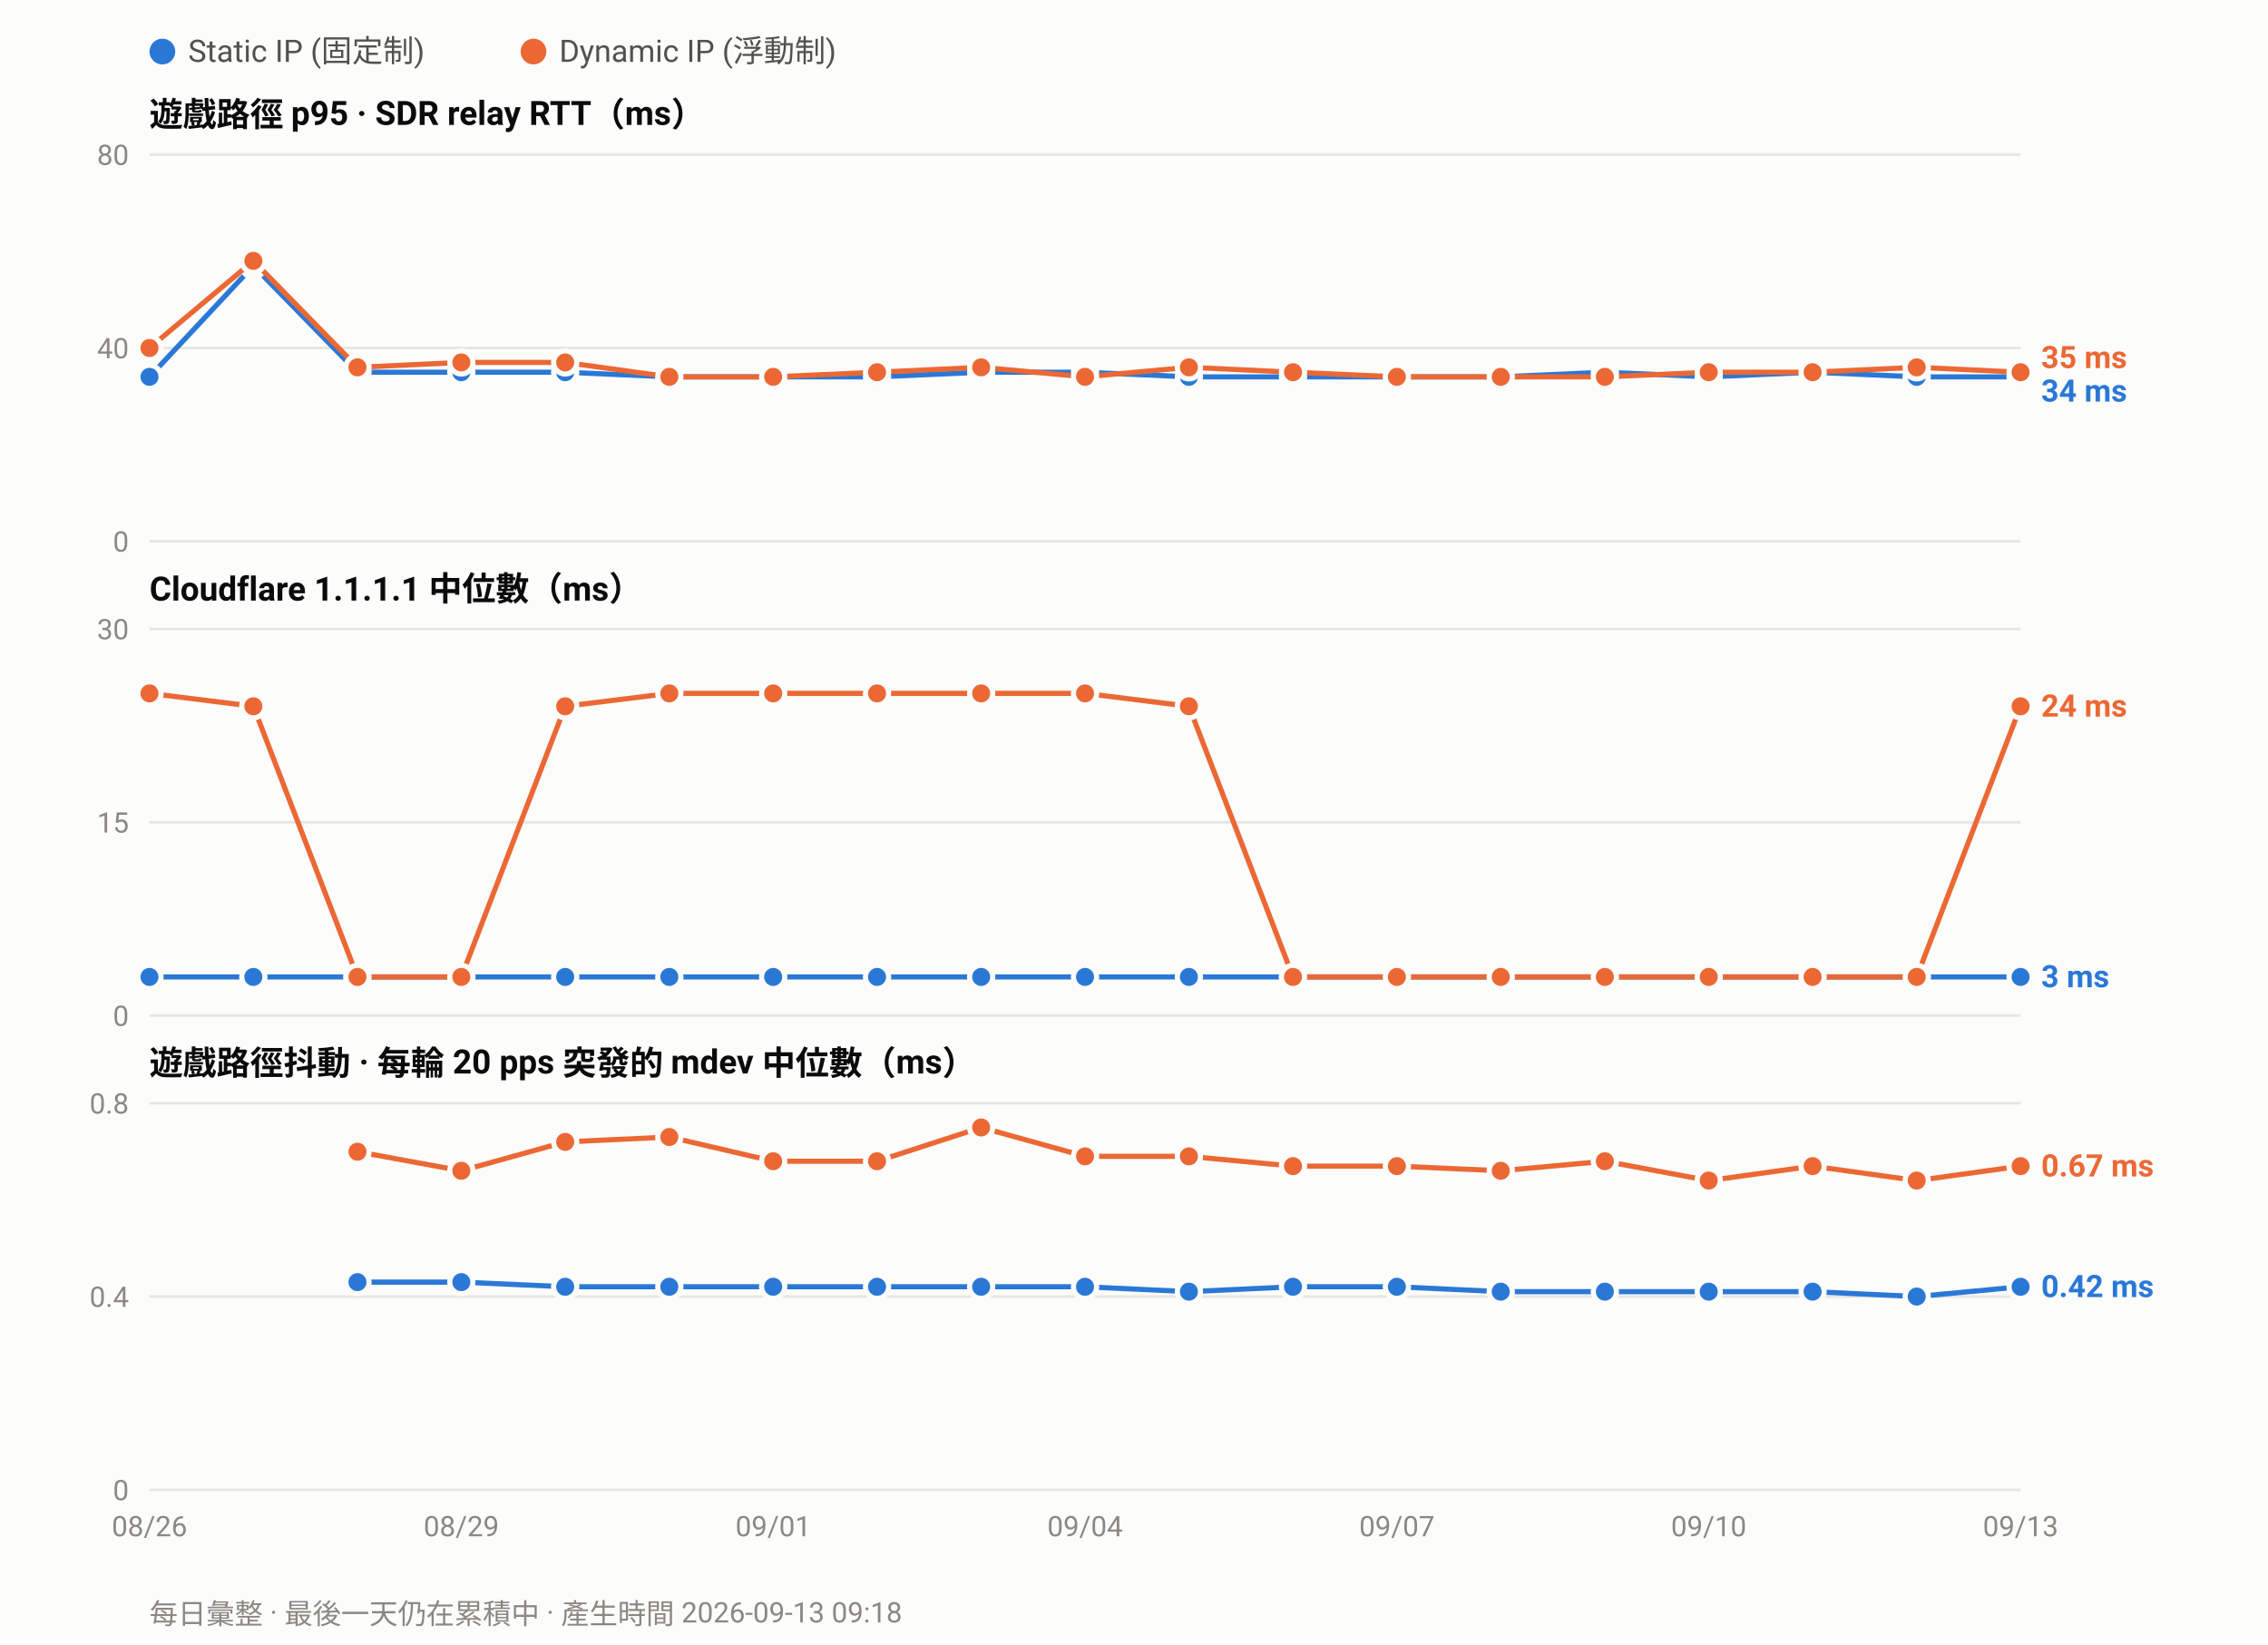
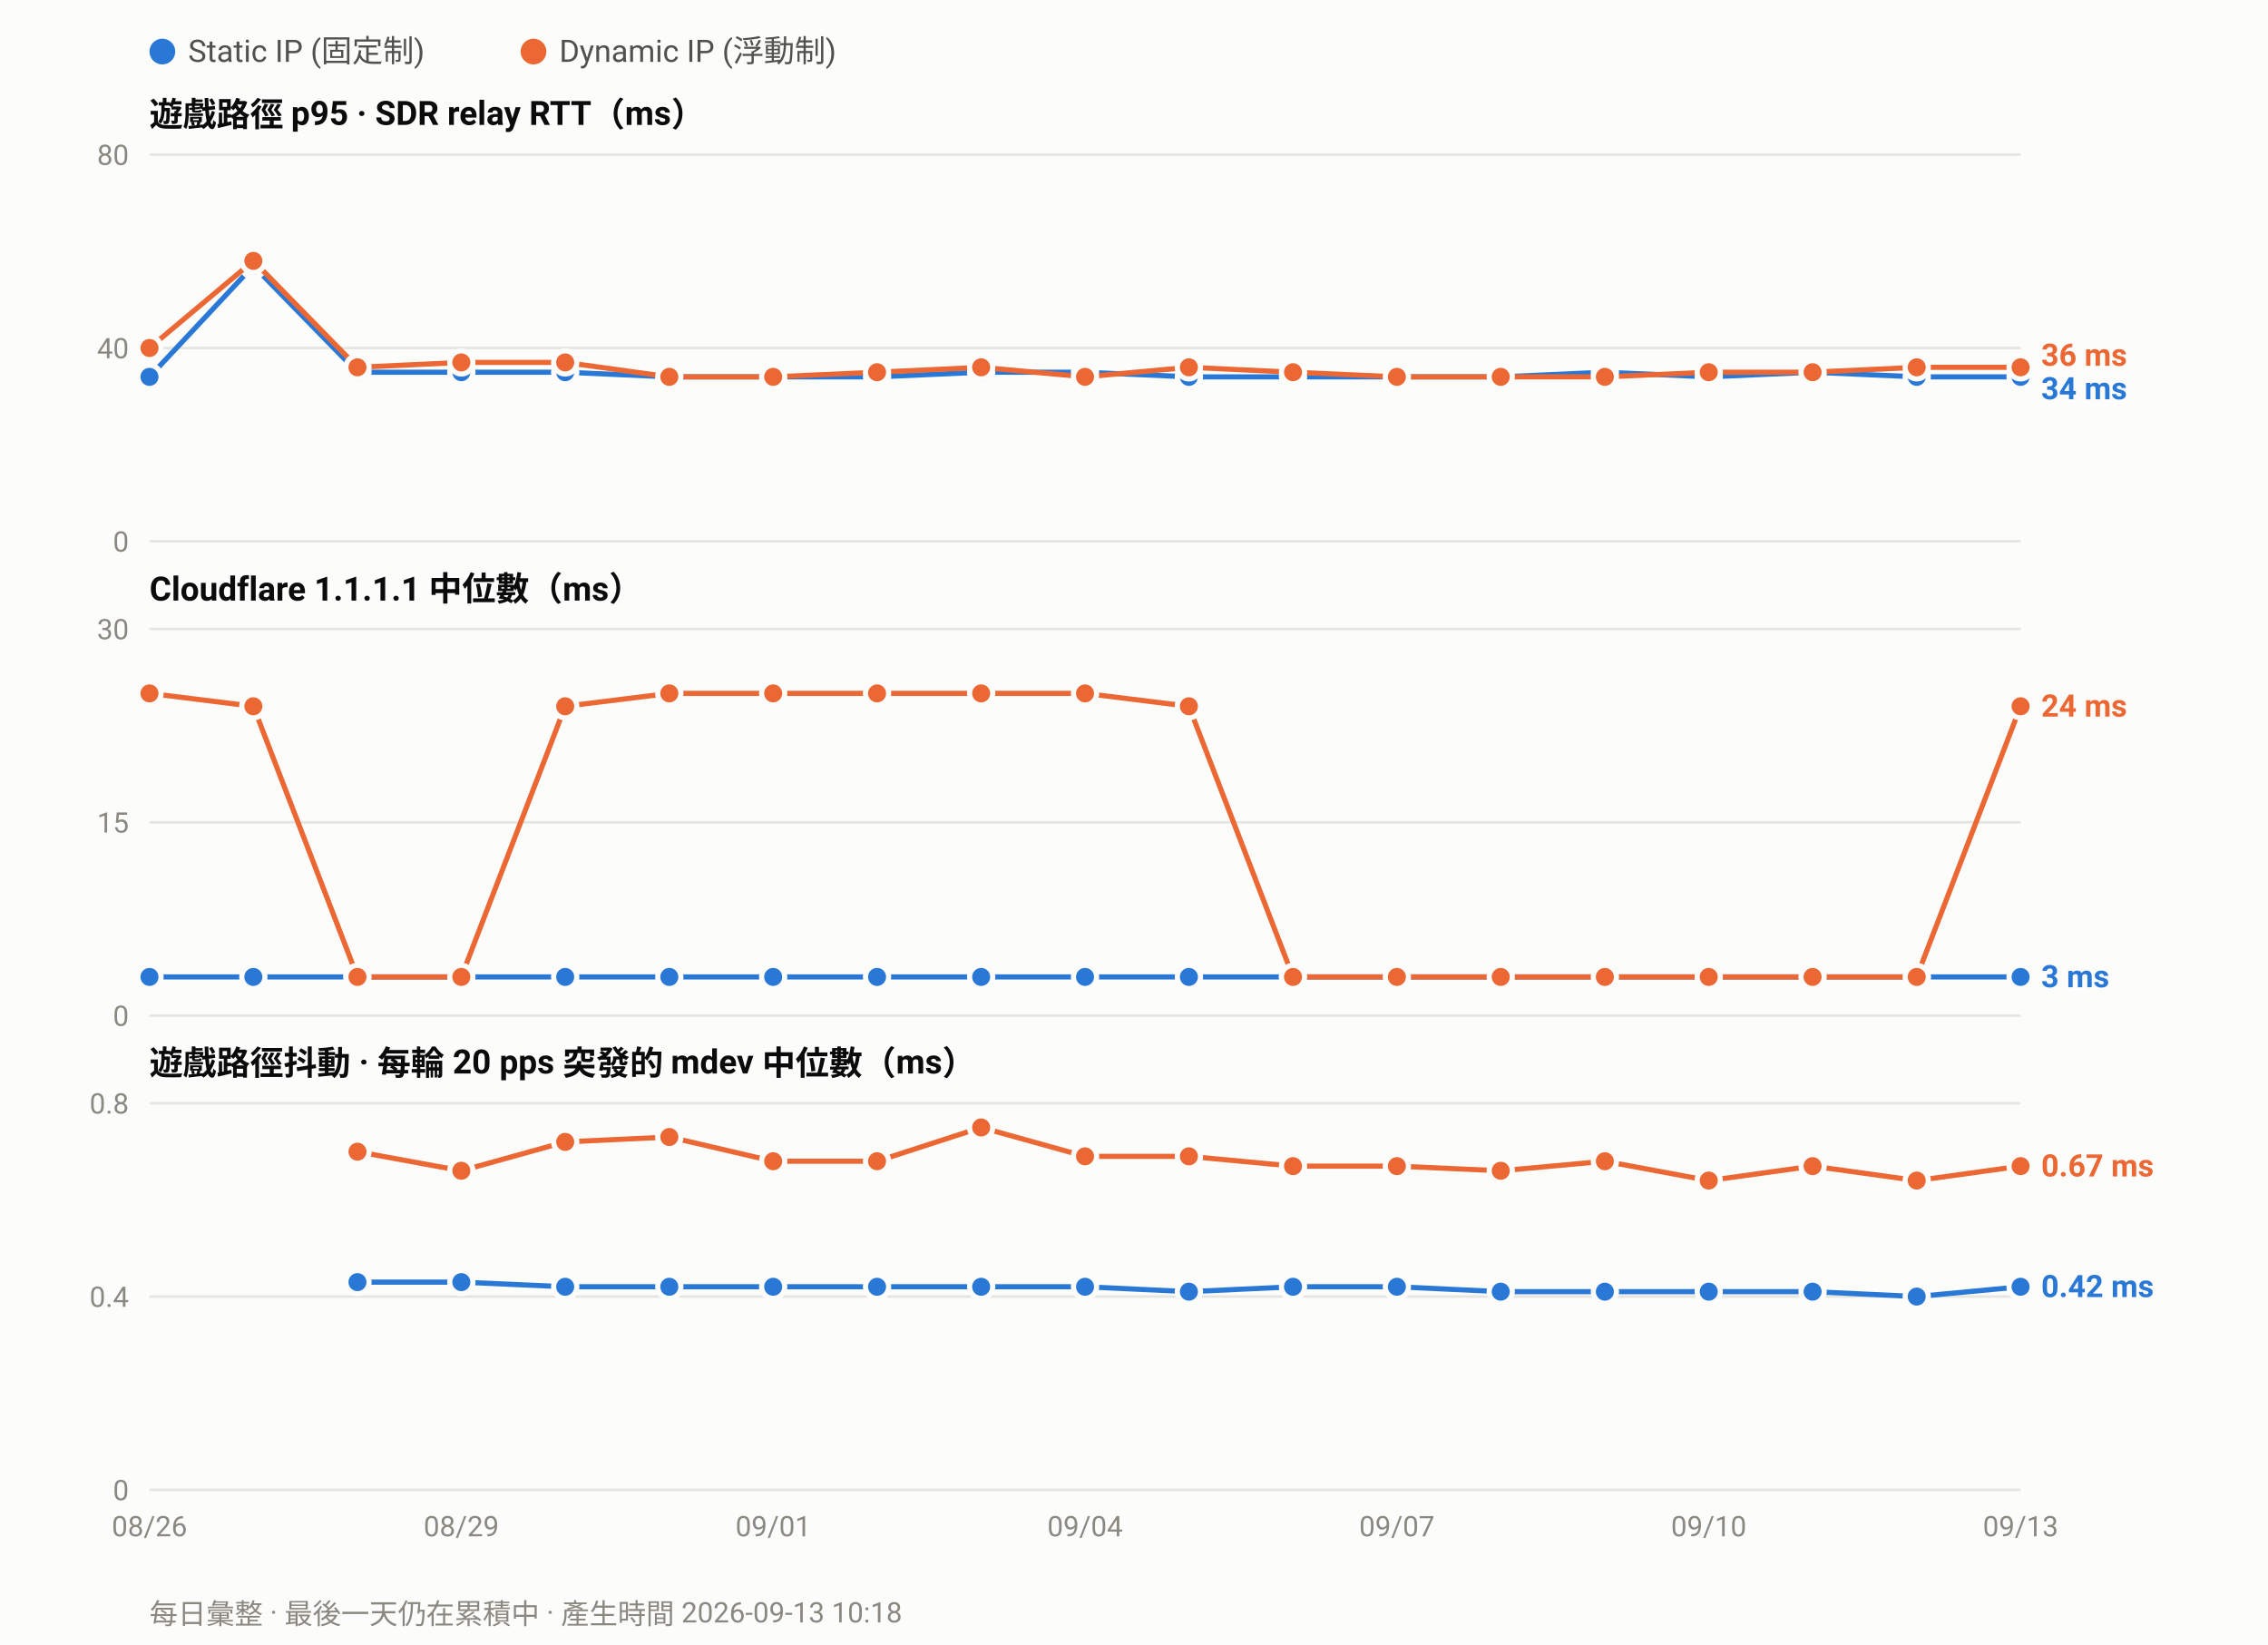
<svg xmlns="http://www.w3.org/2000/svg" width="880" height="638" viewBox="0 0 880 638" font-family="ui-sans-serif,-apple-system,Segoe UI,Roboto,Helvetica,Arial,sans-serif">
  <rect width="880" height="638" fill="#fcfcfb" />
  <circle cx="63.0" cy="20" r="5" fill="#2a78d6" />
  <text x="73.0" y="24" font-size="12" fill="#52514e">Static IP (固定制)</text>
  <circle cx="207.0" cy="20" r="5" fill="#eb6834" />
  <text x="217.0" y="24" font-size="12" fill="#52514e">Dynamic IP (浮動制)</text>
  <text x="58" y="49.0" font-size="13" font-weight="600" fill="#0b0b0b">遊戲路徑 p95 · SDR relay RTT（ms）</text>
  <line x1="58" y1="210.0" x2="784.0" y2="210.0" stroke="#e6e5e0" stroke-width="1" />
  <text x="50" y="214.0" font-size="11" text-anchor="end" fill="#8a8880">0</text>
  <line x1="58" y1="135.0" x2="784.0" y2="135.0" stroke="#e6e5e0" stroke-width="1" />
  <text x="50" y="139.0" font-size="11" text-anchor="end" fill="#8a8880">40</text>
  <line x1="58" y1="60.0" x2="784.0" y2="60.0" stroke="#e6e5e0" stroke-width="1" />
  <text x="50" y="64.0" font-size="11" text-anchor="end" fill="#8a8880">80</text>
  <polyline fill="none" stroke="#2a78d6" stroke-width="2" stroke-linejoin="round" points="58.0,146.2 98.3,103.1 138.7,144.4 179.0,144.4 219.3,144.4 259.7,146.2 300.0,146.2 340.3,146.2 380.7,144.4 421.0,144.4 461.3,146.2 501.7,146.2 542.0,146.2 582.3,146.2 622.7,144.4 663.0,146.2 703.3,144.4 743.7,146.2 784.0,146.2" />
  <circle cx="58.0" cy="146.2" r="4.5" fill="#2a78d6" stroke="#fcfcfb" stroke-width="2" />
  <circle cx="98.3" cy="103.1" r="4.5" fill="#2a78d6" stroke="#fcfcfb" stroke-width="2" />
  <circle cx="138.7" cy="144.4" r="4.5" fill="#2a78d6" stroke="#fcfcfb" stroke-width="2" />
  <circle cx="179.0" cy="144.4" r="4.5" fill="#2a78d6" stroke="#fcfcfb" stroke-width="2" />
  <circle cx="219.3" cy="144.4" r="4.5" fill="#2a78d6" stroke="#fcfcfb" stroke-width="2" />
  <circle cx="259.7" cy="146.2" r="4.5" fill="#2a78d6" stroke="#fcfcfb" stroke-width="2" />
  <circle cx="300.0" cy="146.2" r="4.5" fill="#2a78d6" stroke="#fcfcfb" stroke-width="2" />
  <circle cx="340.3" cy="146.2" r="4.5" fill="#2a78d6" stroke="#fcfcfb" stroke-width="2" />
  <circle cx="380.7" cy="144.4" r="4.5" fill="#2a78d6" stroke="#fcfcfb" stroke-width="2" />
  <circle cx="421.0" cy="144.4" r="4.5" fill="#2a78d6" stroke="#fcfcfb" stroke-width="2" />
  <circle cx="461.3" cy="146.2" r="4.5" fill="#2a78d6" stroke="#fcfcfb" stroke-width="2" />
  <circle cx="501.7" cy="146.2" r="4.5" fill="#2a78d6" stroke="#fcfcfb" stroke-width="2" />
  <circle cx="542.0" cy="146.2" r="4.5" fill="#2a78d6" stroke="#fcfcfb" stroke-width="2" />
  <circle cx="582.3" cy="146.2" r="4.5" fill="#2a78d6" stroke="#fcfcfb" stroke-width="2" />
  <circle cx="622.7" cy="144.4" r="4.5" fill="#2a78d6" stroke="#fcfcfb" stroke-width="2" />
  <circle cx="663.0" cy="146.2" r="4.5" fill="#2a78d6" stroke="#fcfcfb" stroke-width="2" />
  <circle cx="703.3" cy="144.4" r="4.5" fill="#2a78d6" stroke="#fcfcfb" stroke-width="2" />
  <circle cx="743.7" cy="146.2" r="4.5" fill="#2a78d6" stroke="#fcfcfb" stroke-width="2" />
  <circle cx="784.0" cy="146.2" r="4.5" fill="#2a78d6" stroke="#fcfcfb" stroke-width="2" />
-   <polyline fill="none" stroke="#eb6834" stroke-width="2" stroke-linejoin="round" points="58.0,135.0 98.3,101.2 138.7,142.5 179.0,140.6 219.3,140.6 259.7,146.2 300.0,146.2 340.3,144.4 380.7,142.5 421.0,146.2 461.3,142.5 501.7,144.4 542.0,146.2 582.3,146.2 622.7,146.2 663.0,144.4 703.3,144.4 743.7,142.5 784.0,144.4" />
+   <polyline fill="none" stroke="#eb6834" stroke-width="2" stroke-linejoin="round" points="58.0,135.0 98.3,101.2 138.7,142.5 179.0,140.6 219.3,140.6 259.7,146.2 300.0,146.2 340.3,144.4 380.7,142.5 421.0,146.2 461.3,142.5 501.7,144.4 542.0,146.2 582.3,146.2 622.7,146.2 663.0,144.4 703.3,144.4 743.7,142.5 784.0,142.5" />
  <circle cx="58.0" cy="135.0" r="4.5" fill="#eb6834" stroke="#fcfcfb" stroke-width="2" />
  <circle cx="98.3" cy="101.2" r="4.5" fill="#eb6834" stroke="#fcfcfb" stroke-width="2" />
  <circle cx="138.7" cy="142.5" r="4.5" fill="#eb6834" stroke="#fcfcfb" stroke-width="2" />
  <circle cx="179.0" cy="140.6" r="4.5" fill="#eb6834" stroke="#fcfcfb" stroke-width="2" />
  <circle cx="219.3" cy="140.6" r="4.5" fill="#eb6834" stroke="#fcfcfb" stroke-width="2" />
  <circle cx="259.7" cy="146.2" r="4.5" fill="#eb6834" stroke="#fcfcfb" stroke-width="2" />
  <circle cx="300.0" cy="146.2" r="4.5" fill="#eb6834" stroke="#fcfcfb" stroke-width="2" />
  <circle cx="340.3" cy="144.4" r="4.5" fill="#eb6834" stroke="#fcfcfb" stroke-width="2" />
  <circle cx="380.7" cy="142.5" r="4.5" fill="#eb6834" stroke="#fcfcfb" stroke-width="2" />
  <circle cx="421.0" cy="146.2" r="4.5" fill="#eb6834" stroke="#fcfcfb" stroke-width="2" />
  <circle cx="461.3" cy="142.5" r="4.5" fill="#eb6834" stroke="#fcfcfb" stroke-width="2" />
  <circle cx="501.7" cy="144.4" r="4.5" fill="#eb6834" stroke="#fcfcfb" stroke-width="2" />
  <circle cx="542.0" cy="146.2" r="4.5" fill="#eb6834" stroke="#fcfcfb" stroke-width="2" />
  <circle cx="582.3" cy="146.2" r="4.5" fill="#eb6834" stroke="#fcfcfb" stroke-width="2" />
  <circle cx="622.7" cy="146.2" r="4.5" fill="#eb6834" stroke="#fcfcfb" stroke-width="2" />
  <circle cx="663.0" cy="144.4" r="4.5" fill="#eb6834" stroke="#fcfcfb" stroke-width="2" />
  <circle cx="703.3" cy="144.4" r="4.5" fill="#eb6834" stroke="#fcfcfb" stroke-width="2" />
  <circle cx="743.7" cy="142.5" r="4.5" fill="#eb6834" stroke="#fcfcfb" stroke-width="2" />
-   <circle cx="784.0" cy="144.4" r="4.5" fill="#eb6834" stroke="#fcfcfb" stroke-width="2" />
-   <text x="792.0" y="142.8" font-size="12" font-weight="600" fill="#eb6834">35 ms</text>
-   <text x="792.0" y="155.8" font-size="12" font-weight="600" fill="#2a78d6">34 ms</text>
+   <circle cx="784.0" cy="142.5" r="4.5" fill="#eb6834" stroke="#fcfcfb" stroke-width="2" />
+   <text x="792.0" y="141.9" font-size="12" font-weight="600" fill="#eb6834">36 ms</text>
+   <text x="792.0" y="154.9" font-size="12" font-weight="600" fill="#2a78d6">34 ms</text>
  <text x="58" y="233.0" font-size="13" font-weight="600" fill="#0b0b0b">Cloudflare 1.1.1.1 中位數（ms）</text>
  <line x1="58" y1="394.0" x2="784.0" y2="394.0" stroke="#e6e5e0" stroke-width="1" />
  <text x="50" y="398.0" font-size="11" text-anchor="end" fill="#8a8880">0</text>
  <line x1="58" y1="319.0" x2="784.0" y2="319.0" stroke="#e6e5e0" stroke-width="1" />
  <text x="50" y="323.0" font-size="11" text-anchor="end" fill="#8a8880">15</text>
  <line x1="58" y1="244.0" x2="784.0" y2="244.0" stroke="#e6e5e0" stroke-width="1" />
  <text x="50" y="248.0" font-size="11" text-anchor="end" fill="#8a8880">30</text>
  <polyline fill="none" stroke="#2a78d6" stroke-width="2" stroke-linejoin="round" points="58.0,379.0 98.3,379.0 138.7,379.0 179.0,379.0 219.3,379.0 259.7,379.0 300.0,379.0 340.3,379.0 380.7,379.0 421.0,379.0 461.3,379.0 501.7,379.0 542.0,379.0 582.3,379.0 622.7,379.0 663.0,379.0 703.3,379.0 743.7,379.0 784.0,379.0" />
  <circle cx="58.0" cy="379.0" r="4.5" fill="#2a78d6" stroke="#fcfcfb" stroke-width="2" />
  <circle cx="98.3" cy="379.0" r="4.5" fill="#2a78d6" stroke="#fcfcfb" stroke-width="2" />
  <circle cx="138.7" cy="379.0" r="4.5" fill="#2a78d6" stroke="#fcfcfb" stroke-width="2" />
  <circle cx="179.0" cy="379.0" r="4.5" fill="#2a78d6" stroke="#fcfcfb" stroke-width="2" />
  <circle cx="219.3" cy="379.0" r="4.5" fill="#2a78d6" stroke="#fcfcfb" stroke-width="2" />
  <circle cx="259.7" cy="379.0" r="4.5" fill="#2a78d6" stroke="#fcfcfb" stroke-width="2" />
  <circle cx="300.0" cy="379.0" r="4.5" fill="#2a78d6" stroke="#fcfcfb" stroke-width="2" />
  <circle cx="340.3" cy="379.0" r="4.5" fill="#2a78d6" stroke="#fcfcfb" stroke-width="2" />
  <circle cx="380.7" cy="379.0" r="4.5" fill="#2a78d6" stroke="#fcfcfb" stroke-width="2" />
  <circle cx="421.0" cy="379.0" r="4.5" fill="#2a78d6" stroke="#fcfcfb" stroke-width="2" />
  <circle cx="461.3" cy="379.0" r="4.5" fill="#2a78d6" stroke="#fcfcfb" stroke-width="2" />
  <circle cx="501.7" cy="379.0" r="4.5" fill="#2a78d6" stroke="#fcfcfb" stroke-width="2" />
  <circle cx="542.0" cy="379.0" r="4.5" fill="#2a78d6" stroke="#fcfcfb" stroke-width="2" />
  <circle cx="582.3" cy="379.0" r="4.5" fill="#2a78d6" stroke="#fcfcfb" stroke-width="2" />
  <circle cx="622.7" cy="379.0" r="4.5" fill="#2a78d6" stroke="#fcfcfb" stroke-width="2" />
  <circle cx="663.0" cy="379.0" r="4.5" fill="#2a78d6" stroke="#fcfcfb" stroke-width="2" />
  <circle cx="703.3" cy="379.0" r="4.5" fill="#2a78d6" stroke="#fcfcfb" stroke-width="2" />
  <circle cx="743.7" cy="379.0" r="4.5" fill="#2a78d6" stroke="#fcfcfb" stroke-width="2" />
  <circle cx="784.0" cy="379.0" r="4.5" fill="#2a78d6" stroke="#fcfcfb" stroke-width="2" />
  <polyline fill="none" stroke="#eb6834" stroke-width="2" stroke-linejoin="round" points="58.0,269.0 98.3,274.0 138.7,379.0 179.0,379.0 219.3,274.0 259.7,269.0 300.0,269.0 340.3,269.0 380.7,269.0 421.0,269.0 461.3,274.0 501.7,379.0 542.0,379.0 582.3,379.0 622.7,379.0 663.0,379.0 703.3,379.0 743.7,379.0 784.0,274.0" />
  <circle cx="58.0" cy="269.0" r="4.5" fill="#eb6834" stroke="#fcfcfb" stroke-width="2" />
  <circle cx="98.3" cy="274.0" r="4.5" fill="#eb6834" stroke="#fcfcfb" stroke-width="2" />
  <circle cx="138.7" cy="379.0" r="4.5" fill="#eb6834" stroke="#fcfcfb" stroke-width="2" />
  <circle cx="179.0" cy="379.0" r="4.5" fill="#eb6834" stroke="#fcfcfb" stroke-width="2" />
  <circle cx="219.3" cy="274.0" r="4.5" fill="#eb6834" stroke="#fcfcfb" stroke-width="2" />
  <circle cx="259.7" cy="269.0" r="4.5" fill="#eb6834" stroke="#fcfcfb" stroke-width="2" />
  <circle cx="300.0" cy="269.0" r="4.5" fill="#eb6834" stroke="#fcfcfb" stroke-width="2" />
  <circle cx="340.3" cy="269.0" r="4.5" fill="#eb6834" stroke="#fcfcfb" stroke-width="2" />
  <circle cx="380.7" cy="269.0" r="4.5" fill="#eb6834" stroke="#fcfcfb" stroke-width="2" />
  <circle cx="421.0" cy="269.0" r="4.5" fill="#eb6834" stroke="#fcfcfb" stroke-width="2" />
  <circle cx="461.3" cy="274.0" r="4.5" fill="#eb6834" stroke="#fcfcfb" stroke-width="2" />
  <circle cx="501.7" cy="379.0" r="4.5" fill="#eb6834" stroke="#fcfcfb" stroke-width="2" />
  <circle cx="542.0" cy="379.0" r="4.5" fill="#eb6834" stroke="#fcfcfb" stroke-width="2" />
  <circle cx="582.3" cy="379.0" r="4.5" fill="#eb6834" stroke="#fcfcfb" stroke-width="2" />
  <circle cx="622.7" cy="379.0" r="4.5" fill="#eb6834" stroke="#fcfcfb" stroke-width="2" />
  <circle cx="663.0" cy="379.0" r="4.5" fill="#eb6834" stroke="#fcfcfb" stroke-width="2" />
  <circle cx="703.3" cy="379.0" r="4.5" fill="#eb6834" stroke="#fcfcfb" stroke-width="2" />
  <circle cx="743.7" cy="379.0" r="4.5" fill="#eb6834" stroke="#fcfcfb" stroke-width="2" />
  <circle cx="784.0" cy="274.0" r="4.5" fill="#eb6834" stroke="#fcfcfb" stroke-width="2" />
  <text x="792.0" y="278.0" font-size="12" font-weight="600" fill="#eb6834">24 ms</text>
  <text x="792.0" y="383.0" font-size="12" font-weight="600" fill="#2a78d6">3 ms</text>
  <text x="58" y="417.0" font-size="13" font-weight="600" fill="#0b0b0b">遊戲路徑抖動 · 每輪 20 pps 突發的 mdev 中位數（ms）</text>
  <line x1="58" y1="578.0" x2="784.0" y2="578.0" stroke="#e6e5e0" stroke-width="1" />
  <text x="50" y="582.0" font-size="11" text-anchor="end" fill="#8a8880">0</text>
  <line x1="58" y1="503.0" x2="784.0" y2="503.0" stroke="#e6e5e0" stroke-width="1" />
  <text x="50" y="507.0" font-size="11" text-anchor="end" fill="#8a8880">0.4</text>
  <line x1="58" y1="428.0" x2="784.0" y2="428.0" stroke="#e6e5e0" stroke-width="1" />
  <text x="50" y="432.0" font-size="11" text-anchor="end" fill="#8a8880">0.8</text>
  <polyline fill="none" stroke="#2a78d6" stroke-width="2" stroke-linejoin="round" points="138.7,497.4 179.0,497.4 219.3,499.2 259.7,499.2 300.0,499.2 340.3,499.2 380.7,499.2 421.0,499.2 461.3,501.1 501.7,499.2 542.0,499.2 582.3,501.1 622.7,501.1 663.0,501.1 703.3,501.1 743.7,503.0 784.0,499.2" />
  <circle cx="138.7" cy="497.4" r="4.5" fill="#2a78d6" stroke="#fcfcfb" stroke-width="2" />
  <circle cx="179.0" cy="497.4" r="4.5" fill="#2a78d6" stroke="#fcfcfb" stroke-width="2" />
  <circle cx="219.3" cy="499.2" r="4.5" fill="#2a78d6" stroke="#fcfcfb" stroke-width="2" />
  <circle cx="259.7" cy="499.2" r="4.5" fill="#2a78d6" stroke="#fcfcfb" stroke-width="2" />
  <circle cx="300.0" cy="499.2" r="4.5" fill="#2a78d6" stroke="#fcfcfb" stroke-width="2" />
  <circle cx="340.3" cy="499.2" r="4.5" fill="#2a78d6" stroke="#fcfcfb" stroke-width="2" />
  <circle cx="380.7" cy="499.2" r="4.5" fill="#2a78d6" stroke="#fcfcfb" stroke-width="2" />
  <circle cx="421.0" cy="499.2" r="4.5" fill="#2a78d6" stroke="#fcfcfb" stroke-width="2" />
  <circle cx="461.3" cy="501.1" r="4.5" fill="#2a78d6" stroke="#fcfcfb" stroke-width="2" />
  <circle cx="501.7" cy="499.2" r="4.5" fill="#2a78d6" stroke="#fcfcfb" stroke-width="2" />
  <circle cx="542.0" cy="499.2" r="4.5" fill="#2a78d6" stroke="#fcfcfb" stroke-width="2" />
  <circle cx="582.3" cy="501.1" r="4.5" fill="#2a78d6" stroke="#fcfcfb" stroke-width="2" />
  <circle cx="622.7" cy="501.1" r="4.5" fill="#2a78d6" stroke="#fcfcfb" stroke-width="2" />
  <circle cx="663.0" cy="501.1" r="4.5" fill="#2a78d6" stroke="#fcfcfb" stroke-width="2" />
  <circle cx="703.3" cy="501.1" r="4.5" fill="#2a78d6" stroke="#fcfcfb" stroke-width="2" />
  <circle cx="743.7" cy="503.0" r="4.5" fill="#2a78d6" stroke="#fcfcfb" stroke-width="2" />
  <circle cx="784.0" cy="499.2" r="4.5" fill="#2a78d6" stroke="#fcfcfb" stroke-width="2" />
  <polyline fill="none" stroke="#eb6834" stroke-width="2" stroke-linejoin="round" points="138.7,446.8 179.0,454.2 219.3,443.0 259.7,441.1 300.0,450.5 340.3,450.5 380.7,437.4 421.0,448.6 461.3,448.6 501.7,452.4 542.0,452.4 582.3,454.2 622.7,450.5 663.0,458.0 703.3,452.4 743.7,458.0 784.0,452.4" />
  <circle cx="138.7" cy="446.8" r="4.5" fill="#eb6834" stroke="#fcfcfb" stroke-width="2" />
  <circle cx="179.0" cy="454.2" r="4.5" fill="#eb6834" stroke="#fcfcfb" stroke-width="2" />
  <circle cx="219.3" cy="443.0" r="4.5" fill="#eb6834" stroke="#fcfcfb" stroke-width="2" />
  <circle cx="259.7" cy="441.1" r="4.5" fill="#eb6834" stroke="#fcfcfb" stroke-width="2" />
  <circle cx="300.0" cy="450.5" r="4.5" fill="#eb6834" stroke="#fcfcfb" stroke-width="2" />
  <circle cx="340.3" cy="450.5" r="4.5" fill="#eb6834" stroke="#fcfcfb" stroke-width="2" />
  <circle cx="380.7" cy="437.4" r="4.5" fill="#eb6834" stroke="#fcfcfb" stroke-width="2" />
  <circle cx="421.0" cy="448.6" r="4.5" fill="#eb6834" stroke="#fcfcfb" stroke-width="2" />
  <circle cx="461.3" cy="448.6" r="4.5" fill="#eb6834" stroke="#fcfcfb" stroke-width="2" />
  <circle cx="501.7" cy="452.4" r="4.5" fill="#eb6834" stroke="#fcfcfb" stroke-width="2" />
  <circle cx="542.0" cy="452.4" r="4.5" fill="#eb6834" stroke="#fcfcfb" stroke-width="2" />
  <circle cx="582.3" cy="454.2" r="4.5" fill="#eb6834" stroke="#fcfcfb" stroke-width="2" />
  <circle cx="622.7" cy="450.5" r="4.5" fill="#eb6834" stroke="#fcfcfb" stroke-width="2" />
  <circle cx="663.0" cy="458.0" r="4.5" fill="#eb6834" stroke="#fcfcfb" stroke-width="2" />
  <circle cx="703.3" cy="452.4" r="4.5" fill="#eb6834" stroke="#fcfcfb" stroke-width="2" />
  <circle cx="743.7" cy="458.0" r="4.5" fill="#eb6834" stroke="#fcfcfb" stroke-width="2" />
  <circle cx="784.0" cy="452.4" r="4.5" fill="#eb6834" stroke="#fcfcfb" stroke-width="2" />
  <text x="792.0" y="456.4" font-size="12" font-weight="600" fill="#eb6834">0.67 ms</text>
  <text x="792.0" y="503.2" font-size="12" font-weight="600" fill="#2a78d6">0.42 ms</text>
  <text x="58.0" y="596.0" font-size="11" text-anchor="middle" fill="#8a8880">08/26</text>
  <text x="179.0" y="596.0" font-size="11" text-anchor="middle" fill="#8a8880">08/29</text>
  <text x="300.0" y="596.0" font-size="11" text-anchor="middle" fill="#8a8880">09/01</text>
  <text x="421.0" y="596.0" font-size="11" text-anchor="middle" fill="#8a8880">09/04</text>
  <text x="542.0" y="596.0" font-size="11" text-anchor="middle" fill="#8a8880">09/07</text>
  <text x="663.0" y="596.0" font-size="11" text-anchor="middle" fill="#8a8880">09/10</text>
  <text x="784.0" y="596.0" font-size="11" text-anchor="middle" fill="#8a8880">09/13</text>
-   <text x="58" y="630" font-size="11" fill="#8a8880">每日彙整 · 最後一天仍在累積中 · 產生時間 2026-09-13 09:18</text>
+   <text x="58" y="630" font-size="11" fill="#8a8880">每日彙整 · 最後一天仍在累積中 · 產生時間 2026-09-13 10:18</text>
</svg>
